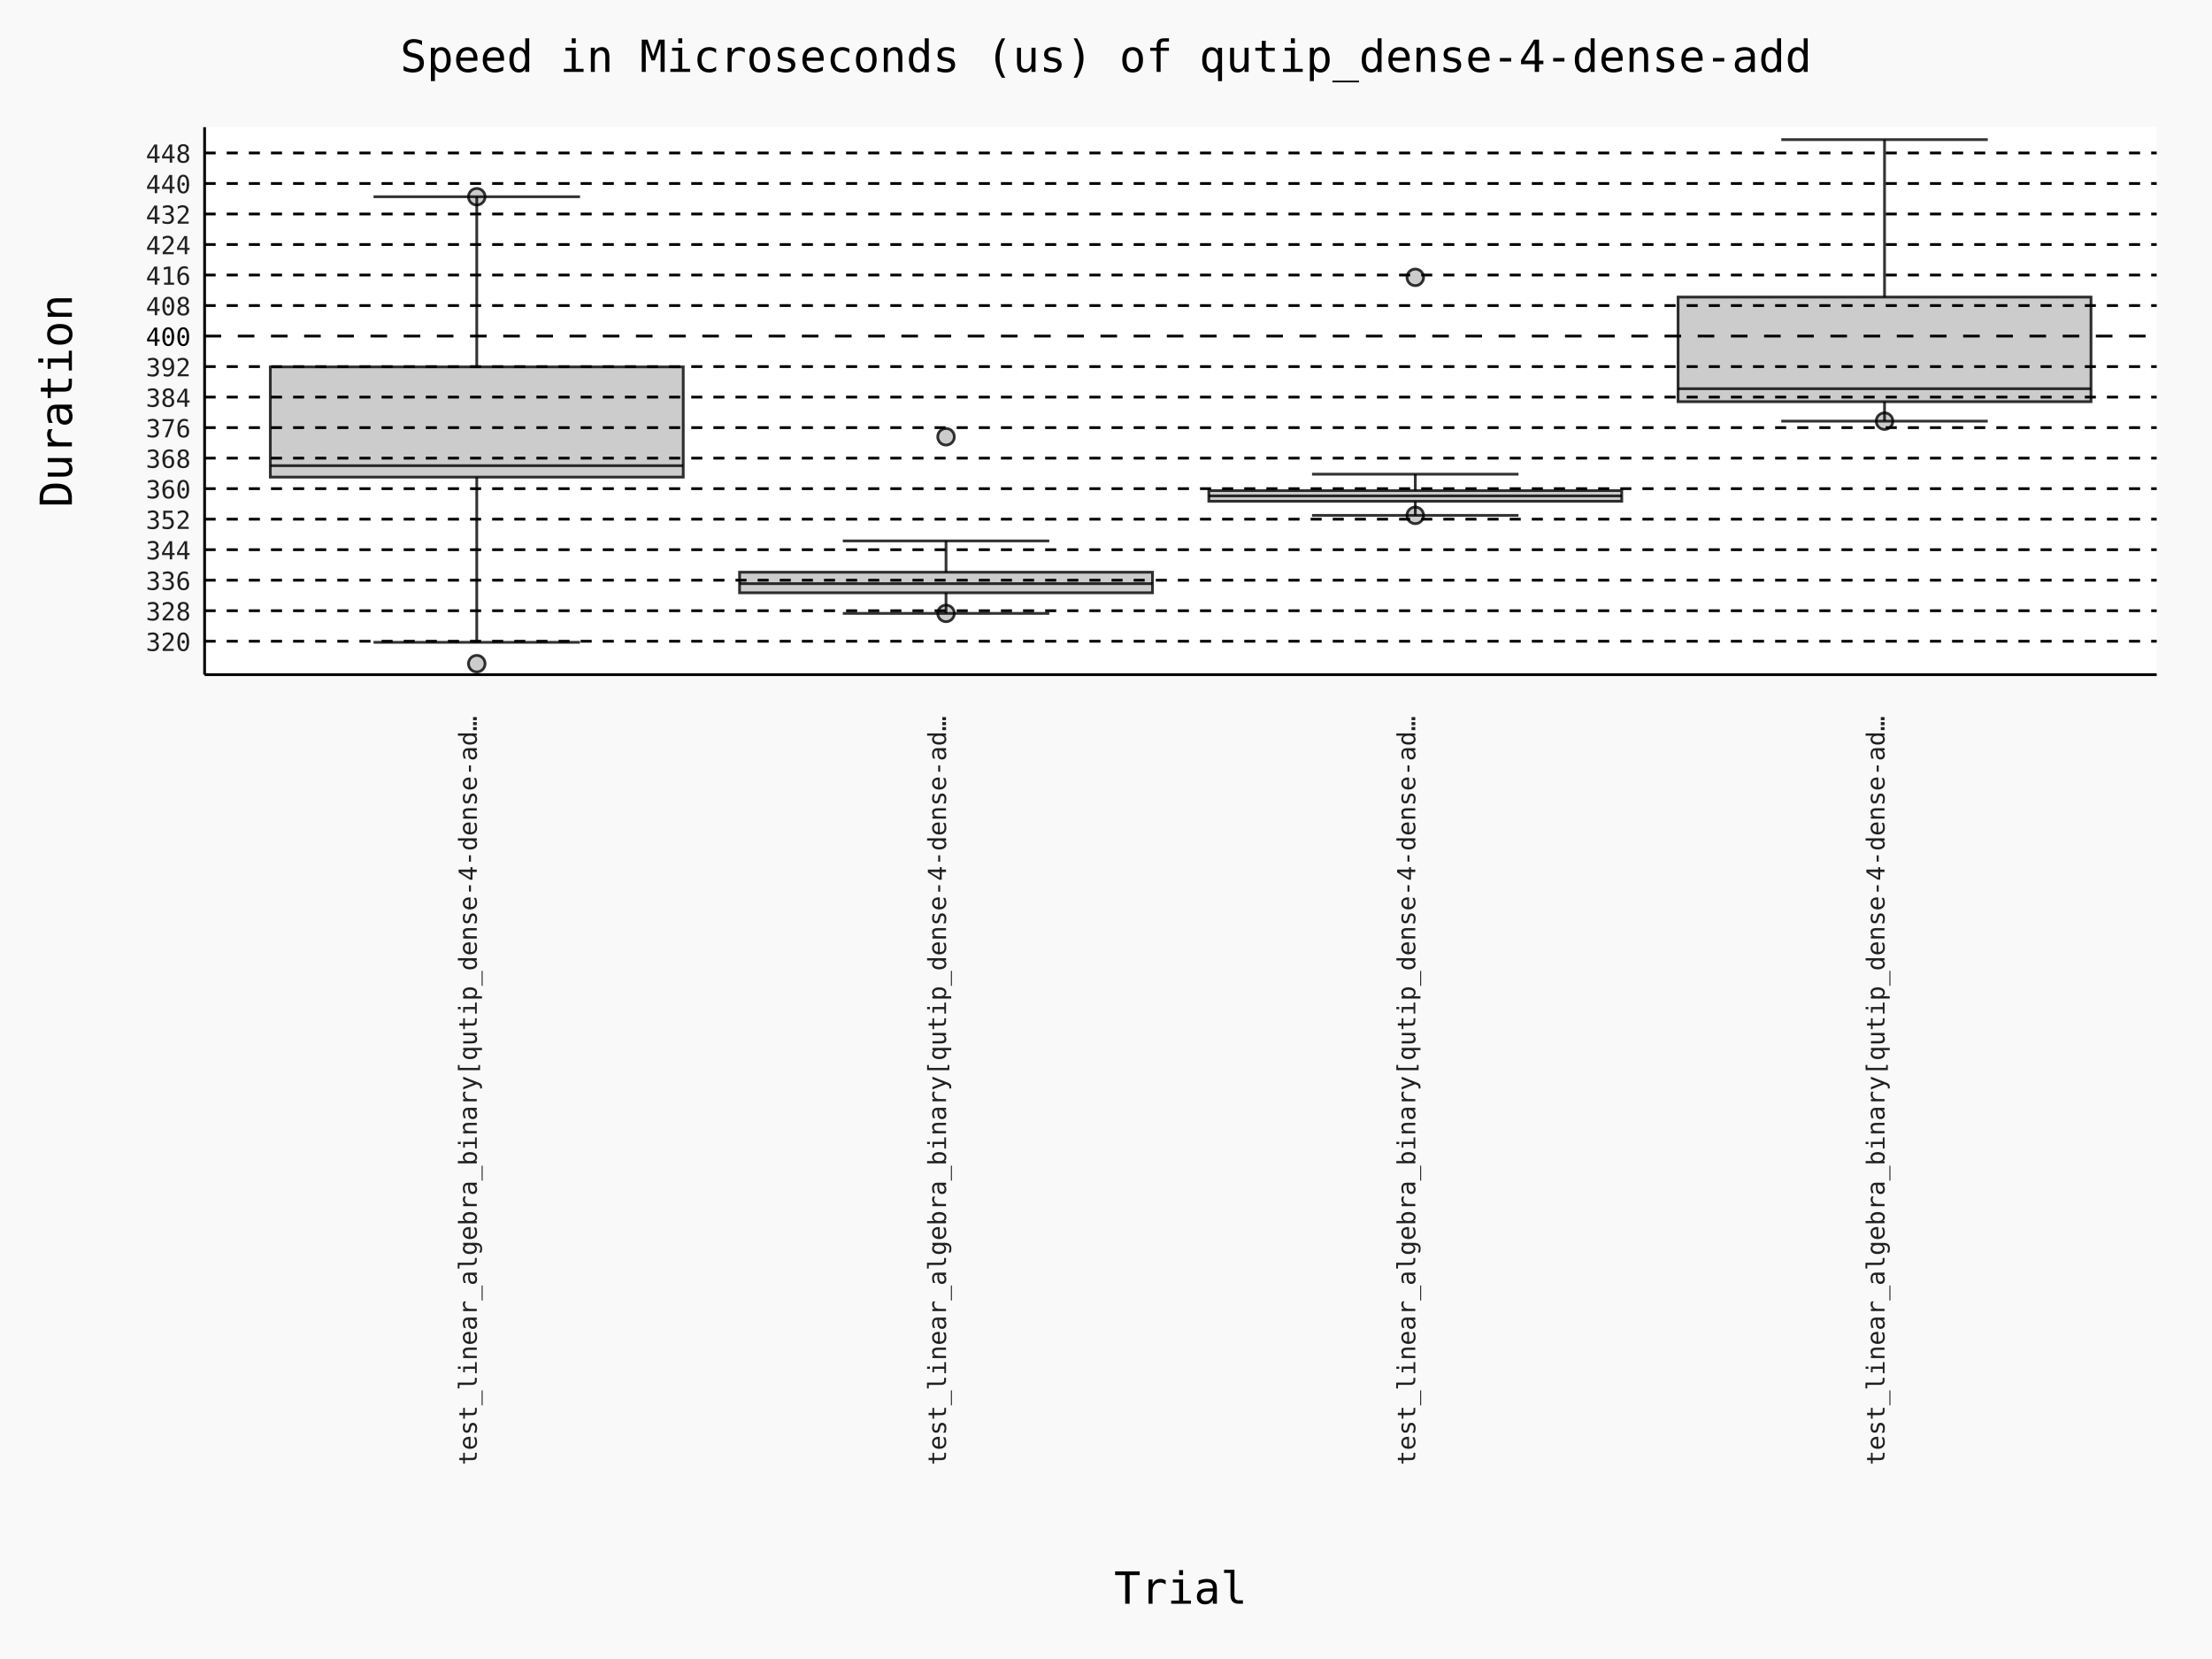
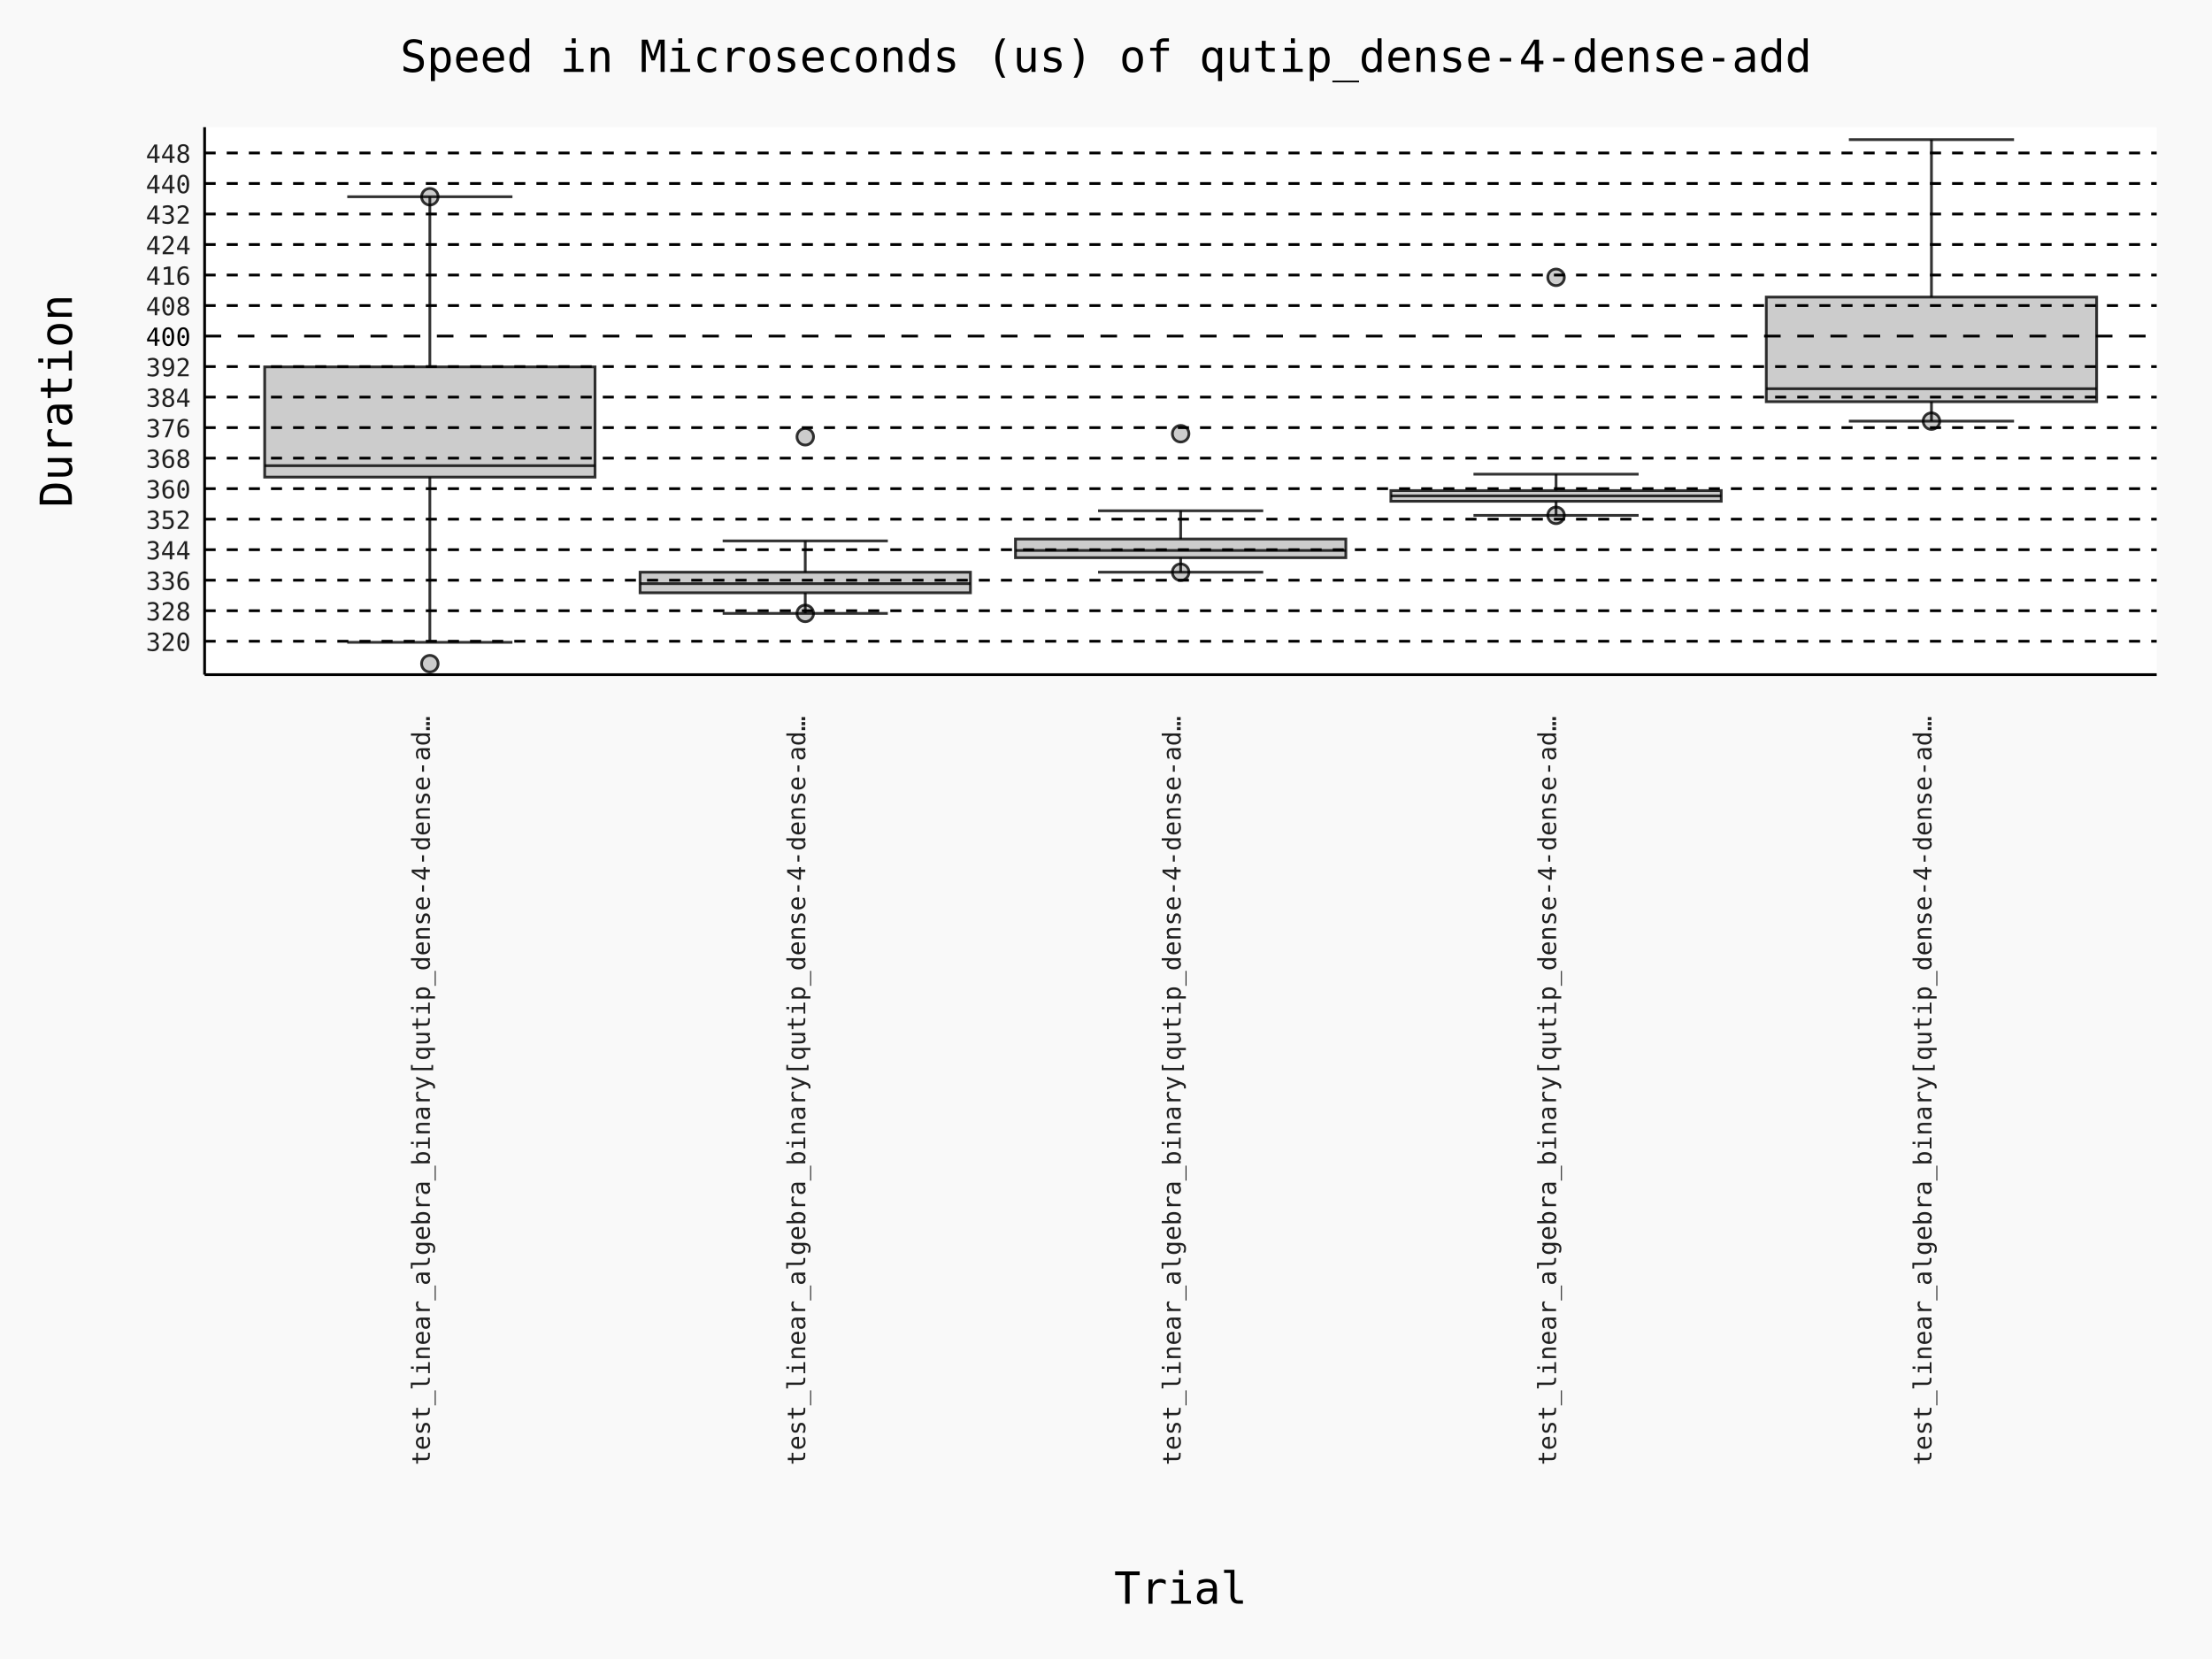
- <svg xmlns="http://www.w3.org/2000/svg" id="chart-6c1193d6-a8c0-4f2b-bf7b-d264792dec06" class="pygal-chart" viewBox="0 0 800 600">
+ <svg xmlns="http://www.w3.org/2000/svg" id="chart-2034c424-4889-4d99-9206-e79991e3801e" class="pygal-chart" viewBox="0 0 800 600">
  <defs>
-     <style type="text/css">#chart-6c1193d6-a8c0-4f2b-bf7b-d264792dec06{-webkit-user-select:none;-webkit-font-smoothing:antialiased;font-family:Consolas,"Deja Vu Sans Mono","Bitstream Vera Sans Mono","Courier New",monospace}#chart-6c1193d6-a8c0-4f2b-bf7b-d264792dec06 .title{font-family:Consolas,"Deja Vu Sans Mono","Bitstream Vera Sans Mono","Courier New",monospace;font-size:16px}#chart-6c1193d6-a8c0-4f2b-bf7b-d264792dec06 .legends .legend text{font-family:Consolas,"Deja Vu Sans Mono","Bitstream Vera Sans Mono","Courier New",monospace;font-size:14px}#chart-6c1193d6-a8c0-4f2b-bf7b-d264792dec06 .axis text{font-family:Consolas,"Deja Vu Sans Mono","Bitstream Vera Sans Mono","Courier New",monospace;font-size:10px}#chart-6c1193d6-a8c0-4f2b-bf7b-d264792dec06 .axis text.major{font-family:Consolas,"Deja Vu Sans Mono","Bitstream Vera Sans Mono","Courier New",monospace;font-size:10px}#chart-6c1193d6-a8c0-4f2b-bf7b-d264792dec06 .text-overlay text.value{font-family:Consolas,"Deja Vu Sans Mono","Bitstream Vera Sans Mono","Courier New",monospace;font-size:16px}#chart-6c1193d6-a8c0-4f2b-bf7b-d264792dec06 .text-overlay text.label{font-family:Consolas,"Deja Vu Sans Mono","Bitstream Vera Sans Mono","Courier New",monospace;font-size:10px}#chart-6c1193d6-a8c0-4f2b-bf7b-d264792dec06 .tooltip{font-family:Consolas,"Deja Vu Sans Mono","Bitstream Vera Sans Mono","Courier New",monospace;font-size:14px}#chart-6c1193d6-a8c0-4f2b-bf7b-d264792dec06 text.no_data{font-family:Consolas,"Deja Vu Sans Mono","Bitstream Vera Sans Mono","Courier New",monospace;font-size:64px}
- #chart-6c1193d6-a8c0-4f2b-bf7b-d264792dec06{background-color:rgba(249,249,249,1)}#chart-6c1193d6-a8c0-4f2b-bf7b-d264792dec06 path,#chart-6c1193d6-a8c0-4f2b-bf7b-d264792dec06 line,#chart-6c1193d6-a8c0-4f2b-bf7b-d264792dec06 rect,#chart-6c1193d6-a8c0-4f2b-bf7b-d264792dec06 circle{-webkit-transition:150ms;-moz-transition:150ms;transition:150ms}#chart-6c1193d6-a8c0-4f2b-bf7b-d264792dec06 .graph &gt; .background{fill:rgba(249,249,249,1)}#chart-6c1193d6-a8c0-4f2b-bf7b-d264792dec06 .plot &gt; .background{fill:rgba(255,255,255,1)}#chart-6c1193d6-a8c0-4f2b-bf7b-d264792dec06 .graph{fill:rgba(0,0,0,.87)}#chart-6c1193d6-a8c0-4f2b-bf7b-d264792dec06 text.no_data{fill:rgba(0,0,0,1)}#chart-6c1193d6-a8c0-4f2b-bf7b-d264792dec06 .title{fill:rgba(0,0,0,1)}#chart-6c1193d6-a8c0-4f2b-bf7b-d264792dec06 .legends .legend text{fill:rgba(0,0,0,.87)}#chart-6c1193d6-a8c0-4f2b-bf7b-d264792dec06 .legends .legend:hover text{fill:rgba(0,0,0,1)}#chart-6c1193d6-a8c0-4f2b-bf7b-d264792dec06 .axis .line{stroke:rgba(0,0,0,1)}#chart-6c1193d6-a8c0-4f2b-bf7b-d264792dec06 .axis .guide.line{stroke:rgba(0,0,0,.54)}#chart-6c1193d6-a8c0-4f2b-bf7b-d264792dec06 .axis .major.line{stroke:rgba(0,0,0,.87)}#chart-6c1193d6-a8c0-4f2b-bf7b-d264792dec06 .axis text.major{fill:rgba(0,0,0,1)}#chart-6c1193d6-a8c0-4f2b-bf7b-d264792dec06 .axis.y .guides:hover .guide.line,#chart-6c1193d6-a8c0-4f2b-bf7b-d264792dec06 .line-graph .axis.x .guides:hover .guide.line,#chart-6c1193d6-a8c0-4f2b-bf7b-d264792dec06 .stackedline-graph .axis.x .guides:hover .guide.line,#chart-6c1193d6-a8c0-4f2b-bf7b-d264792dec06 .xy-graph .axis.x .guides:hover .guide.line{stroke:rgba(0,0,0,1)}#chart-6c1193d6-a8c0-4f2b-bf7b-d264792dec06 .axis .guides:hover text{fill:rgba(0,0,0,1)}#chart-6c1193d6-a8c0-4f2b-bf7b-d264792dec06 .reactive{fill-opacity:.7;stroke-opacity:.8;stroke-width:1}#chart-6c1193d6-a8c0-4f2b-bf7b-d264792dec06 .ci{stroke:rgba(0,0,0,.87)}#chart-6c1193d6-a8c0-4f2b-bf7b-d264792dec06 .reactive.active,#chart-6c1193d6-a8c0-4f2b-bf7b-d264792dec06 .active .reactive{fill-opacity:.8;stroke-opacity:.9;stroke-width:4}#chart-6c1193d6-a8c0-4f2b-bf7b-d264792dec06 .ci .reactive.active{stroke-width:1.5}#chart-6c1193d6-a8c0-4f2b-bf7b-d264792dec06 .series text{fill:rgba(0,0,0,1)}#chart-6c1193d6-a8c0-4f2b-bf7b-d264792dec06 .tooltip rect{fill:rgba(255,255,255,1);stroke:rgba(0,0,0,1);-webkit-transition:opacity 150ms;-moz-transition:opacity 150ms;transition:opacity 150ms}#chart-6c1193d6-a8c0-4f2b-bf7b-d264792dec06 .tooltip .label{fill:rgba(0,0,0,.87)}#chart-6c1193d6-a8c0-4f2b-bf7b-d264792dec06 .tooltip .label{fill:rgba(0,0,0,.87)}#chart-6c1193d6-a8c0-4f2b-bf7b-d264792dec06 .tooltip .legend{font-size:.8em;fill:rgba(0,0,0,.54)}#chart-6c1193d6-a8c0-4f2b-bf7b-d264792dec06 .tooltip .x_label{font-size:.6em;fill:rgba(0,0,0,1)}#chart-6c1193d6-a8c0-4f2b-bf7b-d264792dec06 .tooltip .xlink{font-size:.5em;text-decoration:underline}#chart-6c1193d6-a8c0-4f2b-bf7b-d264792dec06 .tooltip .value{font-size:1.5em}#chart-6c1193d6-a8c0-4f2b-bf7b-d264792dec06 .bound{font-size:.5em}#chart-6c1193d6-a8c0-4f2b-bf7b-d264792dec06 .max-value{font-size:.75em;fill:rgba(0,0,0,.54)}#chart-6c1193d6-a8c0-4f2b-bf7b-d264792dec06 .map-element{fill:rgba(255,255,255,1);stroke:rgba(0,0,0,.54) !important}#chart-6c1193d6-a8c0-4f2b-bf7b-d264792dec06 .map-element .reactive{fill-opacity:inherit;stroke-opacity:inherit}#chart-6c1193d6-a8c0-4f2b-bf7b-d264792dec06 .color-0,#chart-6c1193d6-a8c0-4f2b-bf7b-d264792dec06 .color-0 a:visited{stroke:#000000;fill:#000000}#chart-6c1193d6-a8c0-4f2b-bf7b-d264792dec06 .color-1,#chart-6c1193d6-a8c0-4f2b-bf7b-d264792dec06 .color-1 a:visited{stroke:#000000;fill:#000000}#chart-6c1193d6-a8c0-4f2b-bf7b-d264792dec06 .color-2,#chart-6c1193d6-a8c0-4f2b-bf7b-d264792dec06 .color-2 a:visited{stroke:#000000;fill:#000000}#chart-6c1193d6-a8c0-4f2b-bf7b-d264792dec06 .color-3,#chart-6c1193d6-a8c0-4f2b-bf7b-d264792dec06 .color-3 a:visited{stroke:#000000;fill:#000000}#chart-6c1193d6-a8c0-4f2b-bf7b-d264792dec06 .text-overlay .color-0 text{fill:white}#chart-6c1193d6-a8c0-4f2b-bf7b-d264792dec06 .text-overlay .color-1 text{fill:white}#chart-6c1193d6-a8c0-4f2b-bf7b-d264792dec06 .text-overlay .color-2 text{fill:white}#chart-6c1193d6-a8c0-4f2b-bf7b-d264792dec06 .text-overlay .color-3 text{fill:white}
- #chart-6c1193d6-a8c0-4f2b-bf7b-d264792dec06 text.no_data{text-anchor:middle}#chart-6c1193d6-a8c0-4f2b-bf7b-d264792dec06 .guide.line{fill:none}#chart-6c1193d6-a8c0-4f2b-bf7b-d264792dec06 .centered{text-anchor:middle}#chart-6c1193d6-a8c0-4f2b-bf7b-d264792dec06 .title{text-anchor:middle}#chart-6c1193d6-a8c0-4f2b-bf7b-d264792dec06 .legends .legend text{fill-opacity:1}#chart-6c1193d6-a8c0-4f2b-bf7b-d264792dec06 .axis.x text{text-anchor:middle}#chart-6c1193d6-a8c0-4f2b-bf7b-d264792dec06 .axis.x:not(.web) text[transform]{text-anchor:start}#chart-6c1193d6-a8c0-4f2b-bf7b-d264792dec06 .axis.x:not(.web) text[transform].backwards{text-anchor:end}#chart-6c1193d6-a8c0-4f2b-bf7b-d264792dec06 .axis.y text{text-anchor:end}#chart-6c1193d6-a8c0-4f2b-bf7b-d264792dec06 .axis.y text[transform].backwards{text-anchor:start}#chart-6c1193d6-a8c0-4f2b-bf7b-d264792dec06 .axis.y2 text{text-anchor:start}#chart-6c1193d6-a8c0-4f2b-bf7b-d264792dec06 .axis.y2 text[transform].backwards{text-anchor:end}#chart-6c1193d6-a8c0-4f2b-bf7b-d264792dec06 .axis .guide.line{stroke-dasharray:4,4;stroke:black}#chart-6c1193d6-a8c0-4f2b-bf7b-d264792dec06 .axis .major.guide.line{stroke-dasharray:6,6;stroke:black}#chart-6c1193d6-a8c0-4f2b-bf7b-d264792dec06 .horizontal .axis.y .guide.line,#chart-6c1193d6-a8c0-4f2b-bf7b-d264792dec06 .horizontal .axis.y2 .guide.line,#chart-6c1193d6-a8c0-4f2b-bf7b-d264792dec06 .vertical .axis.x .guide.line{opacity:0}#chart-6c1193d6-a8c0-4f2b-bf7b-d264792dec06 .horizontal .axis.always_show .guide.line,#chart-6c1193d6-a8c0-4f2b-bf7b-d264792dec06 .vertical .axis.always_show .guide.line{opacity:1 !important}#chart-6c1193d6-a8c0-4f2b-bf7b-d264792dec06 .axis.y .guides:hover .guide.line,#chart-6c1193d6-a8c0-4f2b-bf7b-d264792dec06 .axis.y2 .guides:hover .guide.line,#chart-6c1193d6-a8c0-4f2b-bf7b-d264792dec06 .axis.x .guides:hover .guide.line{opacity:1}#chart-6c1193d6-a8c0-4f2b-bf7b-d264792dec06 .axis .guides:hover text{opacity:1}#chart-6c1193d6-a8c0-4f2b-bf7b-d264792dec06 .nofill{fill:none}#chart-6c1193d6-a8c0-4f2b-bf7b-d264792dec06 .subtle-fill{fill-opacity:.2}#chart-6c1193d6-a8c0-4f2b-bf7b-d264792dec06 .dot{stroke-width:1px;fill-opacity:1;stroke-opacity:1}#chart-6c1193d6-a8c0-4f2b-bf7b-d264792dec06 .dot.active{stroke-width:5px}#chart-6c1193d6-a8c0-4f2b-bf7b-d264792dec06 .dot.negative{fill:transparent}#chart-6c1193d6-a8c0-4f2b-bf7b-d264792dec06 text,#chart-6c1193d6-a8c0-4f2b-bf7b-d264792dec06 tspan{stroke:none !important}#chart-6c1193d6-a8c0-4f2b-bf7b-d264792dec06 .series text.active{opacity:1}#chart-6c1193d6-a8c0-4f2b-bf7b-d264792dec06 .tooltip rect{fill-opacity:.95;stroke-width:.5}#chart-6c1193d6-a8c0-4f2b-bf7b-d264792dec06 .tooltip text{fill-opacity:1}#chart-6c1193d6-a8c0-4f2b-bf7b-d264792dec06 .showable{visibility:hidden}#chart-6c1193d6-a8c0-4f2b-bf7b-d264792dec06 .showable.shown{visibility:visible}#chart-6c1193d6-a8c0-4f2b-bf7b-d264792dec06 .gauge-background{fill:rgba(229,229,229,1);stroke:none}#chart-6c1193d6-a8c0-4f2b-bf7b-d264792dec06 .bg-lines{stroke:rgba(249,249,249,1);stroke-width:2px}
+     <style type="text/css">#chart-2034c424-4889-4d99-9206-e79991e3801e{-webkit-user-select:none;-webkit-font-smoothing:antialiased;font-family:Consolas,"Deja Vu Sans Mono","Bitstream Vera Sans Mono","Courier New",monospace}#chart-2034c424-4889-4d99-9206-e79991e3801e .title{font-family:Consolas,"Deja Vu Sans Mono","Bitstream Vera Sans Mono","Courier New",monospace;font-size:16px}#chart-2034c424-4889-4d99-9206-e79991e3801e .legends .legend text{font-family:Consolas,"Deja Vu Sans Mono","Bitstream Vera Sans Mono","Courier New",monospace;font-size:14px}#chart-2034c424-4889-4d99-9206-e79991e3801e .axis text{font-family:Consolas,"Deja Vu Sans Mono","Bitstream Vera Sans Mono","Courier New",monospace;font-size:10px}#chart-2034c424-4889-4d99-9206-e79991e3801e .axis text.major{font-family:Consolas,"Deja Vu Sans Mono","Bitstream Vera Sans Mono","Courier New",monospace;font-size:10px}#chart-2034c424-4889-4d99-9206-e79991e3801e .text-overlay text.value{font-family:Consolas,"Deja Vu Sans Mono","Bitstream Vera Sans Mono","Courier New",monospace;font-size:16px}#chart-2034c424-4889-4d99-9206-e79991e3801e .text-overlay text.label{font-family:Consolas,"Deja Vu Sans Mono","Bitstream Vera Sans Mono","Courier New",monospace;font-size:10px}#chart-2034c424-4889-4d99-9206-e79991e3801e .tooltip{font-family:Consolas,"Deja Vu Sans Mono","Bitstream Vera Sans Mono","Courier New",monospace;font-size:14px}#chart-2034c424-4889-4d99-9206-e79991e3801e text.no_data{font-family:Consolas,"Deja Vu Sans Mono","Bitstream Vera Sans Mono","Courier New",monospace;font-size:64px}
+ #chart-2034c424-4889-4d99-9206-e79991e3801e{background-color:rgba(249,249,249,1)}#chart-2034c424-4889-4d99-9206-e79991e3801e path,#chart-2034c424-4889-4d99-9206-e79991e3801e line,#chart-2034c424-4889-4d99-9206-e79991e3801e rect,#chart-2034c424-4889-4d99-9206-e79991e3801e circle{-webkit-transition:150ms;-moz-transition:150ms;transition:150ms}#chart-2034c424-4889-4d99-9206-e79991e3801e .graph &gt; .background{fill:rgba(249,249,249,1)}#chart-2034c424-4889-4d99-9206-e79991e3801e .plot &gt; .background{fill:rgba(255,255,255,1)}#chart-2034c424-4889-4d99-9206-e79991e3801e .graph{fill:rgba(0,0,0,.87)}#chart-2034c424-4889-4d99-9206-e79991e3801e text.no_data{fill:rgba(0,0,0,1)}#chart-2034c424-4889-4d99-9206-e79991e3801e .title{fill:rgba(0,0,0,1)}#chart-2034c424-4889-4d99-9206-e79991e3801e .legends .legend text{fill:rgba(0,0,0,.87)}#chart-2034c424-4889-4d99-9206-e79991e3801e .legends .legend:hover text{fill:rgba(0,0,0,1)}#chart-2034c424-4889-4d99-9206-e79991e3801e .axis .line{stroke:rgba(0,0,0,1)}#chart-2034c424-4889-4d99-9206-e79991e3801e .axis .guide.line{stroke:rgba(0,0,0,.54)}#chart-2034c424-4889-4d99-9206-e79991e3801e .axis .major.line{stroke:rgba(0,0,0,.87)}#chart-2034c424-4889-4d99-9206-e79991e3801e .axis text.major{fill:rgba(0,0,0,1)}#chart-2034c424-4889-4d99-9206-e79991e3801e .axis.y .guides:hover .guide.line,#chart-2034c424-4889-4d99-9206-e79991e3801e .line-graph .axis.x .guides:hover .guide.line,#chart-2034c424-4889-4d99-9206-e79991e3801e .stackedline-graph .axis.x .guides:hover .guide.line,#chart-2034c424-4889-4d99-9206-e79991e3801e .xy-graph .axis.x .guides:hover .guide.line{stroke:rgba(0,0,0,1)}#chart-2034c424-4889-4d99-9206-e79991e3801e .axis .guides:hover text{fill:rgba(0,0,0,1)}#chart-2034c424-4889-4d99-9206-e79991e3801e .reactive{fill-opacity:.7;stroke-opacity:.8;stroke-width:1}#chart-2034c424-4889-4d99-9206-e79991e3801e .ci{stroke:rgba(0,0,0,.87)}#chart-2034c424-4889-4d99-9206-e79991e3801e .reactive.active,#chart-2034c424-4889-4d99-9206-e79991e3801e .active .reactive{fill-opacity:.8;stroke-opacity:.9;stroke-width:4}#chart-2034c424-4889-4d99-9206-e79991e3801e .ci .reactive.active{stroke-width:1.5}#chart-2034c424-4889-4d99-9206-e79991e3801e .series text{fill:rgba(0,0,0,1)}#chart-2034c424-4889-4d99-9206-e79991e3801e .tooltip rect{fill:rgba(255,255,255,1);stroke:rgba(0,0,0,1);-webkit-transition:opacity 150ms;-moz-transition:opacity 150ms;transition:opacity 150ms}#chart-2034c424-4889-4d99-9206-e79991e3801e .tooltip .label{fill:rgba(0,0,0,.87)}#chart-2034c424-4889-4d99-9206-e79991e3801e .tooltip .label{fill:rgba(0,0,0,.87)}#chart-2034c424-4889-4d99-9206-e79991e3801e .tooltip .legend{font-size:.8em;fill:rgba(0,0,0,.54)}#chart-2034c424-4889-4d99-9206-e79991e3801e .tooltip .x_label{font-size:.6em;fill:rgba(0,0,0,1)}#chart-2034c424-4889-4d99-9206-e79991e3801e .tooltip .xlink{font-size:.5em;text-decoration:underline}#chart-2034c424-4889-4d99-9206-e79991e3801e .tooltip .value{font-size:1.5em}#chart-2034c424-4889-4d99-9206-e79991e3801e .bound{font-size:.5em}#chart-2034c424-4889-4d99-9206-e79991e3801e .max-value{font-size:.75em;fill:rgba(0,0,0,.54)}#chart-2034c424-4889-4d99-9206-e79991e3801e .map-element{fill:rgba(255,255,255,1);stroke:rgba(0,0,0,.54) !important}#chart-2034c424-4889-4d99-9206-e79991e3801e .map-element .reactive{fill-opacity:inherit;stroke-opacity:inherit}#chart-2034c424-4889-4d99-9206-e79991e3801e .color-0,#chart-2034c424-4889-4d99-9206-e79991e3801e .color-0 a:visited{stroke:#000000;fill:#000000}#chart-2034c424-4889-4d99-9206-e79991e3801e .color-1,#chart-2034c424-4889-4d99-9206-e79991e3801e .color-1 a:visited{stroke:#000000;fill:#000000}#chart-2034c424-4889-4d99-9206-e79991e3801e .color-2,#chart-2034c424-4889-4d99-9206-e79991e3801e .color-2 a:visited{stroke:#000000;fill:#000000}#chart-2034c424-4889-4d99-9206-e79991e3801e .color-3,#chart-2034c424-4889-4d99-9206-e79991e3801e .color-3 a:visited{stroke:#000000;fill:#000000}#chart-2034c424-4889-4d99-9206-e79991e3801e .color-4,#chart-2034c424-4889-4d99-9206-e79991e3801e .color-4 a:visited{stroke:#000000;fill:#000000}#chart-2034c424-4889-4d99-9206-e79991e3801e .text-overlay .color-0 text{fill:white}#chart-2034c424-4889-4d99-9206-e79991e3801e .text-overlay .color-1 text{fill:white}#chart-2034c424-4889-4d99-9206-e79991e3801e .text-overlay .color-2 text{fill:white}#chart-2034c424-4889-4d99-9206-e79991e3801e .text-overlay .color-3 text{fill:white}#chart-2034c424-4889-4d99-9206-e79991e3801e .text-overlay .color-4 text{fill:white}
+ #chart-2034c424-4889-4d99-9206-e79991e3801e text.no_data{text-anchor:middle}#chart-2034c424-4889-4d99-9206-e79991e3801e .guide.line{fill:none}#chart-2034c424-4889-4d99-9206-e79991e3801e .centered{text-anchor:middle}#chart-2034c424-4889-4d99-9206-e79991e3801e .title{text-anchor:middle}#chart-2034c424-4889-4d99-9206-e79991e3801e .legends .legend text{fill-opacity:1}#chart-2034c424-4889-4d99-9206-e79991e3801e .axis.x text{text-anchor:middle}#chart-2034c424-4889-4d99-9206-e79991e3801e .axis.x:not(.web) text[transform]{text-anchor:start}#chart-2034c424-4889-4d99-9206-e79991e3801e .axis.x:not(.web) text[transform].backwards{text-anchor:end}#chart-2034c424-4889-4d99-9206-e79991e3801e .axis.y text{text-anchor:end}#chart-2034c424-4889-4d99-9206-e79991e3801e .axis.y text[transform].backwards{text-anchor:start}#chart-2034c424-4889-4d99-9206-e79991e3801e .axis.y2 text{text-anchor:start}#chart-2034c424-4889-4d99-9206-e79991e3801e .axis.y2 text[transform].backwards{text-anchor:end}#chart-2034c424-4889-4d99-9206-e79991e3801e .axis .guide.line{stroke-dasharray:4,4;stroke:black}#chart-2034c424-4889-4d99-9206-e79991e3801e .axis .major.guide.line{stroke-dasharray:6,6;stroke:black}#chart-2034c424-4889-4d99-9206-e79991e3801e .horizontal .axis.y .guide.line,#chart-2034c424-4889-4d99-9206-e79991e3801e .horizontal .axis.y2 .guide.line,#chart-2034c424-4889-4d99-9206-e79991e3801e .vertical .axis.x .guide.line{opacity:0}#chart-2034c424-4889-4d99-9206-e79991e3801e .horizontal .axis.always_show .guide.line,#chart-2034c424-4889-4d99-9206-e79991e3801e .vertical .axis.always_show .guide.line{opacity:1 !important}#chart-2034c424-4889-4d99-9206-e79991e3801e .axis.y .guides:hover .guide.line,#chart-2034c424-4889-4d99-9206-e79991e3801e .axis.y2 .guides:hover .guide.line,#chart-2034c424-4889-4d99-9206-e79991e3801e .axis.x .guides:hover .guide.line{opacity:1}#chart-2034c424-4889-4d99-9206-e79991e3801e .axis .guides:hover text{opacity:1}#chart-2034c424-4889-4d99-9206-e79991e3801e .nofill{fill:none}#chart-2034c424-4889-4d99-9206-e79991e3801e .subtle-fill{fill-opacity:.2}#chart-2034c424-4889-4d99-9206-e79991e3801e .dot{stroke-width:1px;fill-opacity:1;stroke-opacity:1}#chart-2034c424-4889-4d99-9206-e79991e3801e .dot.active{stroke-width:5px}#chart-2034c424-4889-4d99-9206-e79991e3801e .dot.negative{fill:transparent}#chart-2034c424-4889-4d99-9206-e79991e3801e text,#chart-2034c424-4889-4d99-9206-e79991e3801e tspan{stroke:none !important}#chart-2034c424-4889-4d99-9206-e79991e3801e .series text.active{opacity:1}#chart-2034c424-4889-4d99-9206-e79991e3801e .tooltip rect{fill-opacity:.95;stroke-width:.5}#chart-2034c424-4889-4d99-9206-e79991e3801e .tooltip text{fill-opacity:1}#chart-2034c424-4889-4d99-9206-e79991e3801e .showable{visibility:hidden}#chart-2034c424-4889-4d99-9206-e79991e3801e .showable.shown{visibility:visible}#chart-2034c424-4889-4d99-9206-e79991e3801e .gauge-background{fill:rgba(229,229,229,1);stroke:none}#chart-2034c424-4889-4d99-9206-e79991e3801e .bg-lines{stroke:rgba(249,249,249,1);stroke-width:2px}
.tooltip .value{font-size:1em !important}.axis text{font-size:9px !important}</style>
  </defs>
  <g class="graph custombox-graph vertical">
    <rect x="0" y="0" width="800" height="600" class="background" />
    <g transform="translate(74, 46)" class="plot">
      <rect x="0" y="0" width="706.0" height="198.0" class="background" />
      <g class="axis y always_show">
        <path d="M0 198 h706" class="line" />
        <g class="guides">
          <path d="M0 185.915 h706" class="guide line" />
          <text x="-5" y="189.415" class="">320</text>
        </g>
        <g class="guides">
          <path d="M0 174.878 h706" class="guide line" />
          <text x="-5" y="178.378" class="">328</text>
        </g>
        <g class="guides">
          <path d="M0 163.841 h706" class="guide line" />
          <text x="-5" y="167.341" class="">336</text>
        </g>
        <g class="guides">
          <path d="M0 152.804 h706" class="guide line" />
          <text x="-5" y="156.304" class="">344</text>
        </g>
        <g class="guides">
          <path d="M0 141.768 h706" class="guide line" />
          <text x="-5" y="145.268" class="">352</text>
        </g>
        <g class="guides">
          <path d="M0 130.731 h706" class="guide line" />
          <text x="-5" y="134.231" class="">360</text>
        </g>
        <g class="guides">
          <path d="M0 119.694 h706" class="guide line" />
          <text x="-5" y="123.194" class="">368</text>
        </g>
        <g class="guides">
          <path d="M0 108.657 h706" class="guide line" />
          <text x="-5" y="112.157" class="">376</text>
        </g>
        <g class="guides">
          <path d="M0 97.62 h706" class="guide line" />
          <text x="-5" y="101.12" class="">384</text>
        </g>
        <g class="guides">
          <path d="M0 86.584 h706" class="guide line" />
          <text x="-5" y="90.084" class="">392</text>
        </g>
        <g class="guides">
          <path d="M0 75.547 h706" class="major guide line" />
          <text x="-5" y="79.047" class="major">400</text>
        </g>
        <g class="guides">
          <path d="M0 64.51 h706" class="guide line" />
          <text x="-5" y="68.01" class="">408</text>
        </g>
        <g class="guides">
          <path d="M0 53.473 h706" class="guide line" />
          <text x="-5" y="56.973" class="">416</text>
        </g>
        <g class="guides">
          <path d="M0 42.436 h706" class="guide line" />
          <text x="-5" y="45.936" class="">424</text>
        </g>
        <g class="guides">
          <path d="M0 31.4 h706" class="guide line" />
          <text x="-5" y="34.9" class="">432</text>
        </g>
        <g class="guides">
          <path d="M0 20.363 h706" class="guide line" />
          <text x="-5" y="23.863" class="">440</text>
        </g>
        <g class="guides">
          <path d="M0 9.326 h706" class="guide line" />
          <text x="-5" y="12.826" class="">448</text>
        </g>
      </g>
      <g class="axis x">
        <path d="M0 0 v198" class="line" />
        <g class="guides">
-           <path d="M98.433 0 v198" class="guide line" />
-           <text x="98.433" y="213.0" class="backwards" transform="rotate(270 98.43269 213)">test_linear_algebra_binary[qutip_dense-4-dense-ad…</text>
-         </g>
-         <g class="guides">
-           <path d="M268.144 0 v198" class="guide line" />
-           <text x="268.144" y="213.0" class="backwards" transform="rotate(270 268.1442 213)">test_linear_algebra_binary[qutip_dense-4-dense-ad…</text>
-         </g>
-         <g class="guides">
-           <path d="M437.856 0 v198" class="guide line" />
-           <text x="437.856" y="213.0" class="backwards" transform="rotate(270 437.8558 213)">test_linear_algebra_binary[qutip_dense-4-dense-ad…</text>
-         </g>
-         <g class="guides">
-           <path d="M607.567 0 v198" class="guide line" />
-           <text x="607.567" y="213.0" class="backwards" transform="rotate(270 607.5673 213)">test_linear_algebra_binary[qutip_dense-4-dense-ad…</text>
+           <path d="M81.462 0 v198" class="guide line" />
+           <text x="81.462" y="213.0" class="backwards" transform="rotate(270 81.46154 213)">test_linear_algebra_binary[qutip_dense-4-dense-ad…</text>
+         </g>
+         <g class="guides">
+           <path d="M217.231 0 v198" class="guide line" />
+           <text x="217.231" y="213.0" class="backwards" transform="rotate(270 217.2308 213)">test_linear_algebra_binary[qutip_dense-4-dense-ad…</text>
+         </g>
+         <g class="guides">
+           <path d="M353 0 v198" class="guide line" />
+           <text x="353.0" y="213.0" class="backwards" transform="rotate(270 353 213)">test_linear_algebra_binary[qutip_dense-4-dense-ad…</text>
+         </g>
+         <g class="guides">
+           <path d="M488.769 0 v198" class="guide line" />
+           <text x="488.769" y="213.0" class="backwards" transform="rotate(270 488.7692 213)">test_linear_algebra_binary[qutip_dense-4-dense-ad…</text>
+         </g>
+         <g class="guides">
+           <path d="M624.538 0 v198" class="guide line" />
+           <text x="624.538" y="213.0" class="backwards" transform="rotate(270 624.5385 213)">test_linear_algebra_binary[qutip_dense-4-dense-ad…</text>
        </g>
      </g>
      <g class="series serie-0 color-0">
        <g class="boxes">
          <g class="box">
-             <path stroke-width="3" d="M61.096 186.301 L135.769 186.301" class="reactive tooltip-trigger" />
-             <path stroke-width="3" d="M23.76 122.421 L173.106 122.421" class="reactive tooltip-trigger" />
-             <path stroke-width="3" d="M61.096 25.153 L135.769 25.153" class="reactive tooltip-trigger" />
-             <path stroke-width="2" d="M98.433 186.301 L98.433 126.56" class="reactive tooltip-trigger" />
-             <path stroke-width="2" d="M98.433 25.153 L98.433 86.687" class="reactive tooltip-trigger" />
-             <rect x="23.76" y="86.687" height="39.873" width="149.346" class="subtle-fill reactive tooltip-trigger" />
-             <circle cx="98.433" cy="194.027" r="3" class="subtle-fill reactive tooltip-trigger" />
-             <circle cx="98.433" cy="25.153" r="3" class="subtle-fill reactive tooltip-trigger" />
+             <path stroke-width="3" d="M51.592 186.301 L111.331 186.301" class="reactive tooltip-trigger" />
+             <path stroke-width="3" d="M21.723 122.421 L141.2 122.421" class="reactive tooltip-trigger" />
+             <path stroke-width="3" d="M51.592 25.153 L111.331 25.153" class="reactive tooltip-trigger" />
+             <path stroke-width="2" d="M81.462 186.301 L81.462 126.56" class="reactive tooltip-trigger" />
+             <path stroke-width="2" d="M81.462 25.153 L81.462 86.687" class="reactive tooltip-trigger" />
+             <rect x="21.723" y="86.687" height="39.873" width="119.477" class="subtle-fill reactive tooltip-trigger" />
+             <circle cx="81.462" cy="194.027" r="3" class="subtle-fill reactive tooltip-trigger" />
+             <circle cx="81.462" cy="25.153" r="3" class="subtle-fill reactive tooltip-trigger" />
          </g>
        </g>
      </g>
      <g class="series serie-1 color-1">
        <g class="boxes">
          <g class="box">
-             <path stroke-width="3" d="M230.808 175.841 L305.481 175.841" class="reactive tooltip-trigger" />
-             <path stroke-width="3" d="M193.471 165.079 L342.817 165.079" class="reactive tooltip-trigger" />
-             <path stroke-width="3" d="M230.808 149.627 L305.481 149.627" class="reactive tooltip-trigger" />
-             <path stroke-width="2" d="M268.144 175.841 L268.144 168.391" class="reactive tooltip-trigger" />
-             <path stroke-width="2" d="M268.144 149.627 L268.144 160.941" class="reactive tooltip-trigger" />
-             <rect x="193.471" y="160.941" height="7.45" width="149.346" class="subtle-fill reactive tooltip-trigger" />
-             <circle cx="268.144" cy="175.841" r="3" class="subtle-fill reactive tooltip-trigger" />
-             <circle cx="268.144" cy="111.964" r="3" class="subtle-fill reactive tooltip-trigger" />
+             <path stroke-width="3" d="M187.362 175.841 L247.1 175.841" class="reactive tooltip-trigger" />
+             <path stroke-width="3" d="M157.492 165.079 L276.969 165.079" class="reactive tooltip-trigger" />
+             <path stroke-width="3" d="M187.362 149.627 L247.1 149.627" class="reactive tooltip-trigger" />
+             <path stroke-width="2" d="M217.231 175.841 L217.231 168.391" class="reactive tooltip-trigger" />
+             <path stroke-width="2" d="M217.231 149.627 L217.231 160.941" class="reactive tooltip-trigger" />
+             <rect x="157.492" y="160.941" height="7.45" width="119.477" class="subtle-fill reactive tooltip-trigger" />
+             <circle cx="217.231" cy="175.841" r="3" class="subtle-fill reactive tooltip-trigger" />
+             <circle cx="217.231" cy="111.964" r="3" class="subtle-fill reactive tooltip-trigger" />
          </g>
        </g>
      </g>
      <g class="series serie-2 color-2">
        <g class="boxes">
          <g class="box">
-             <path stroke-width="3" d="M400.519 140.391 L475.192 140.391" class="reactive tooltip-trigger" />
-             <path stroke-width="3" d="M363.183 133.356 L512.529 133.356" class="reactive tooltip-trigger" />
-             <path stroke-width="3" d="M400.519 125.492 L475.192 125.492" class="reactive tooltip-trigger" />
-             <path stroke-width="2" d="M437.856 140.391 L437.856 135.288" class="reactive tooltip-trigger" />
-             <path stroke-width="2" d="M437.856 125.492 L437.856 131.423" class="reactive tooltip-trigger" />
-             <rect x="363.183" y="131.423" height="3.864" width="149.346" class="subtle-fill reactive tooltip-trigger" />
-             <circle cx="437.856" cy="140.391" r="3" class="subtle-fill reactive tooltip-trigger" />
-             <circle cx="437.856" cy="54.305" r="3" class="subtle-fill reactive tooltip-trigger" />
+             <path stroke-width="3" d="M323.131 160.941 L382.869 160.941" class="reactive tooltip-trigger" />
+             <path stroke-width="3" d="M293.262 153.078 L412.738 153.078" class="reactive tooltip-trigger" />
+             <path stroke-width="3" d="M323.131 138.73 L382.869 138.73" class="reactive tooltip-trigger" />
+             <path stroke-width="2" d="M353 160.941 L353 155.697" class="reactive tooltip-trigger" />
+             <path stroke-width="2" d="M353 138.73 L353 148.939" class="reactive tooltip-trigger" />
+             <rect x="293.262" y="148.939" height="6.759" width="119.477" class="subtle-fill reactive tooltip-trigger" />
+             <circle cx="353.0" cy="160.941" r="3" class="subtle-fill reactive tooltip-trigger" />
+             <circle cx="353.0" cy="110.862" r="3" class="subtle-fill reactive tooltip-trigger" />
          </g>
        </g>
      </g>
      <g class="series serie-3 color-3">
        <g class="boxes">
          <g class="box">
-             <path stroke-width="3" d="M570.231 106.312 L644.904 106.312" class="reactive tooltip-trigger" />
-             <path stroke-width="3" d="M532.894 94.585 L682.24 94.585" class="reactive tooltip-trigger" />
-             <path stroke-width="3" d="M570.231 4.499 L644.904 4.499" class="reactive tooltip-trigger" />
-             <path stroke-width="2" d="M607.567 106.312 L607.567 99.276" class="reactive tooltip-trigger" />
-             <path stroke-width="2" d="M607.567 4.499 L607.567 61.441" class="reactive tooltip-trigger" />
-             <rect x="532.894" y="61.441" height="37.835" width="149.346" class="subtle-fill reactive tooltip-trigger" />
-             <circle cx="607.567" cy="106.312" r="3" class="subtle-fill reactive tooltip-trigger" />
-             <circle cx="607.567" cy="-1653.227" r="3" class="subtle-fill reactive tooltip-trigger" />
+             <path stroke-width="3" d="M458.9 140.391 L518.638 140.391" class="reactive tooltip-trigger" />
+             <path stroke-width="3" d="M429.031 133.356 L548.508 133.356" class="reactive tooltip-trigger" />
+             <path stroke-width="3" d="M458.9 125.492 L518.638 125.492" class="reactive tooltip-trigger" />
+             <path stroke-width="2" d="M488.769 140.391 L488.769 135.288" class="reactive tooltip-trigger" />
+             <path stroke-width="2" d="M488.769 125.492 L488.769 131.423" class="reactive tooltip-trigger" />
+             <rect x="429.031" y="131.423" height="3.864" width="119.477" class="subtle-fill reactive tooltip-trigger" />
+             <circle cx="488.769" cy="140.391" r="3" class="subtle-fill reactive tooltip-trigger" />
+             <circle cx="488.769" cy="54.305" r="3" class="subtle-fill reactive tooltip-trigger" />
+           </g>
+         </g>
+       </g>
+       <g class="series serie-4 color-4">
+         <g class="boxes">
+           <g class="box">
+             <path stroke-width="3" d="M594.669 106.312 L654.408 106.312" class="reactive tooltip-trigger" />
+             <path stroke-width="3" d="M564.8 94.585 L684.277 94.585" class="reactive tooltip-trigger" />
+             <path stroke-width="3" d="M594.669 4.499 L654.408 4.499" class="reactive tooltip-trigger" />
+             <path stroke-width="2" d="M624.538 106.312 L624.538 99.276" class="reactive tooltip-trigger" />
+             <path stroke-width="2" d="M624.538 4.499 L624.538 61.441" class="reactive tooltip-trigger" />
+             <rect x="564.8" y="61.441" height="37.835" width="119.477" class="subtle-fill reactive tooltip-trigger" />
+             <circle cx="624.538" cy="106.312" r="3" class="subtle-fill reactive tooltip-trigger" />
+             <circle cx="624.538" cy="-1653.227" r="3" class="subtle-fill reactive tooltip-trigger" />
          </g>
        </g>
      </g>
    </g>
    <g class="titles">
      <text x="400.0" y="26" class="title plot_title">Speed in Microseconds (us) of qutip_dense-4-dense-add</text>
      <text x="427.0" y="580.0" class="title">Trial</text>
      <text x="0" y="171.0" class="title" transform="rotate(-90 0 145)">Duration</text>
    </g>
    <g transform="translate(74, 46)" class="plot overlay">
      <g class="series serie-0 color-0" />
      <g class="series serie-1 color-1" />
      <g class="series serie-2 color-2" />
      <g class="series serie-3 color-3" />
+       <g class="series serie-4 color-4" />
    </g>
    <g transform="translate(74, 46)" class="plot text-overlay">
      <g class="series serie-0 color-0" />
      <g class="series serie-1 color-1" />
      <g class="series serie-2 color-2" />
      <g class="series serie-3 color-3" />
+       <g class="series serie-4 color-4" />
    </g>
    <g transform="translate(74, 46)" class="plot tooltip-overlay">
      <g transform="translate(0 0)" style="opacity: 0" class="tooltip">
        <rect rx="0" ry="0" width="0" height="0" class="tooltip-box" />
        <g class="text" />
      </g>
    </g>
  </g>
</svg>
